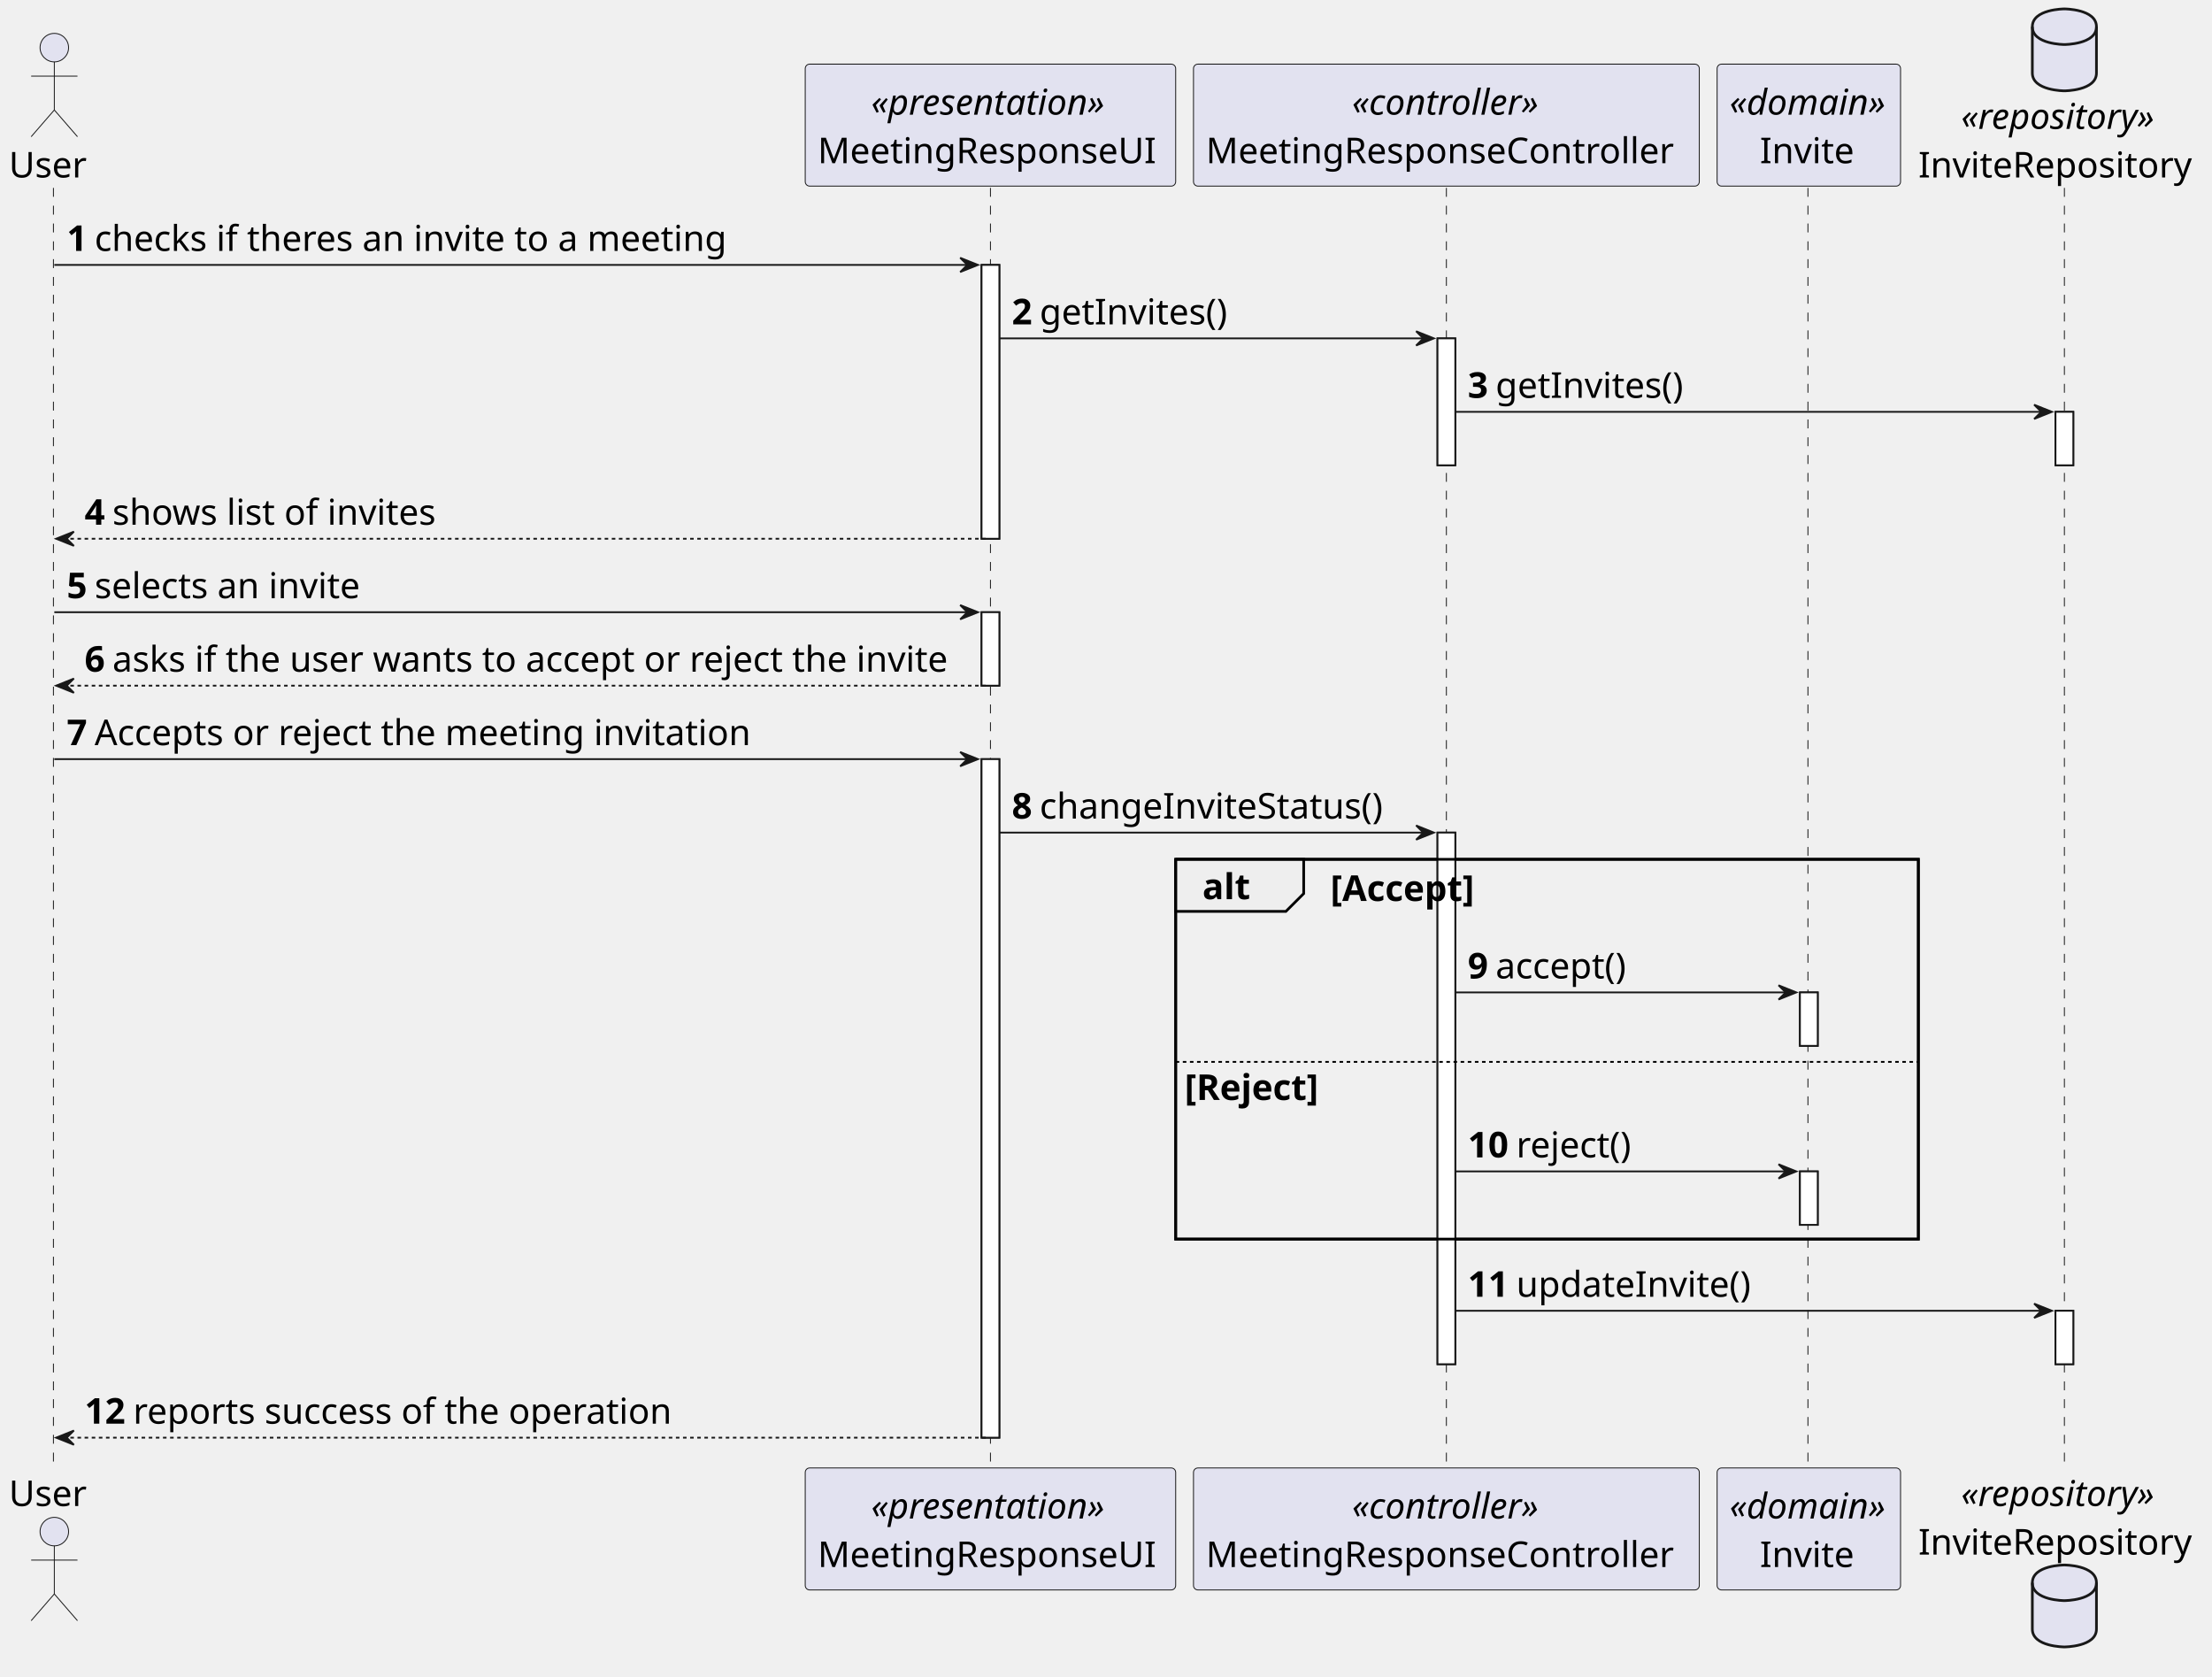
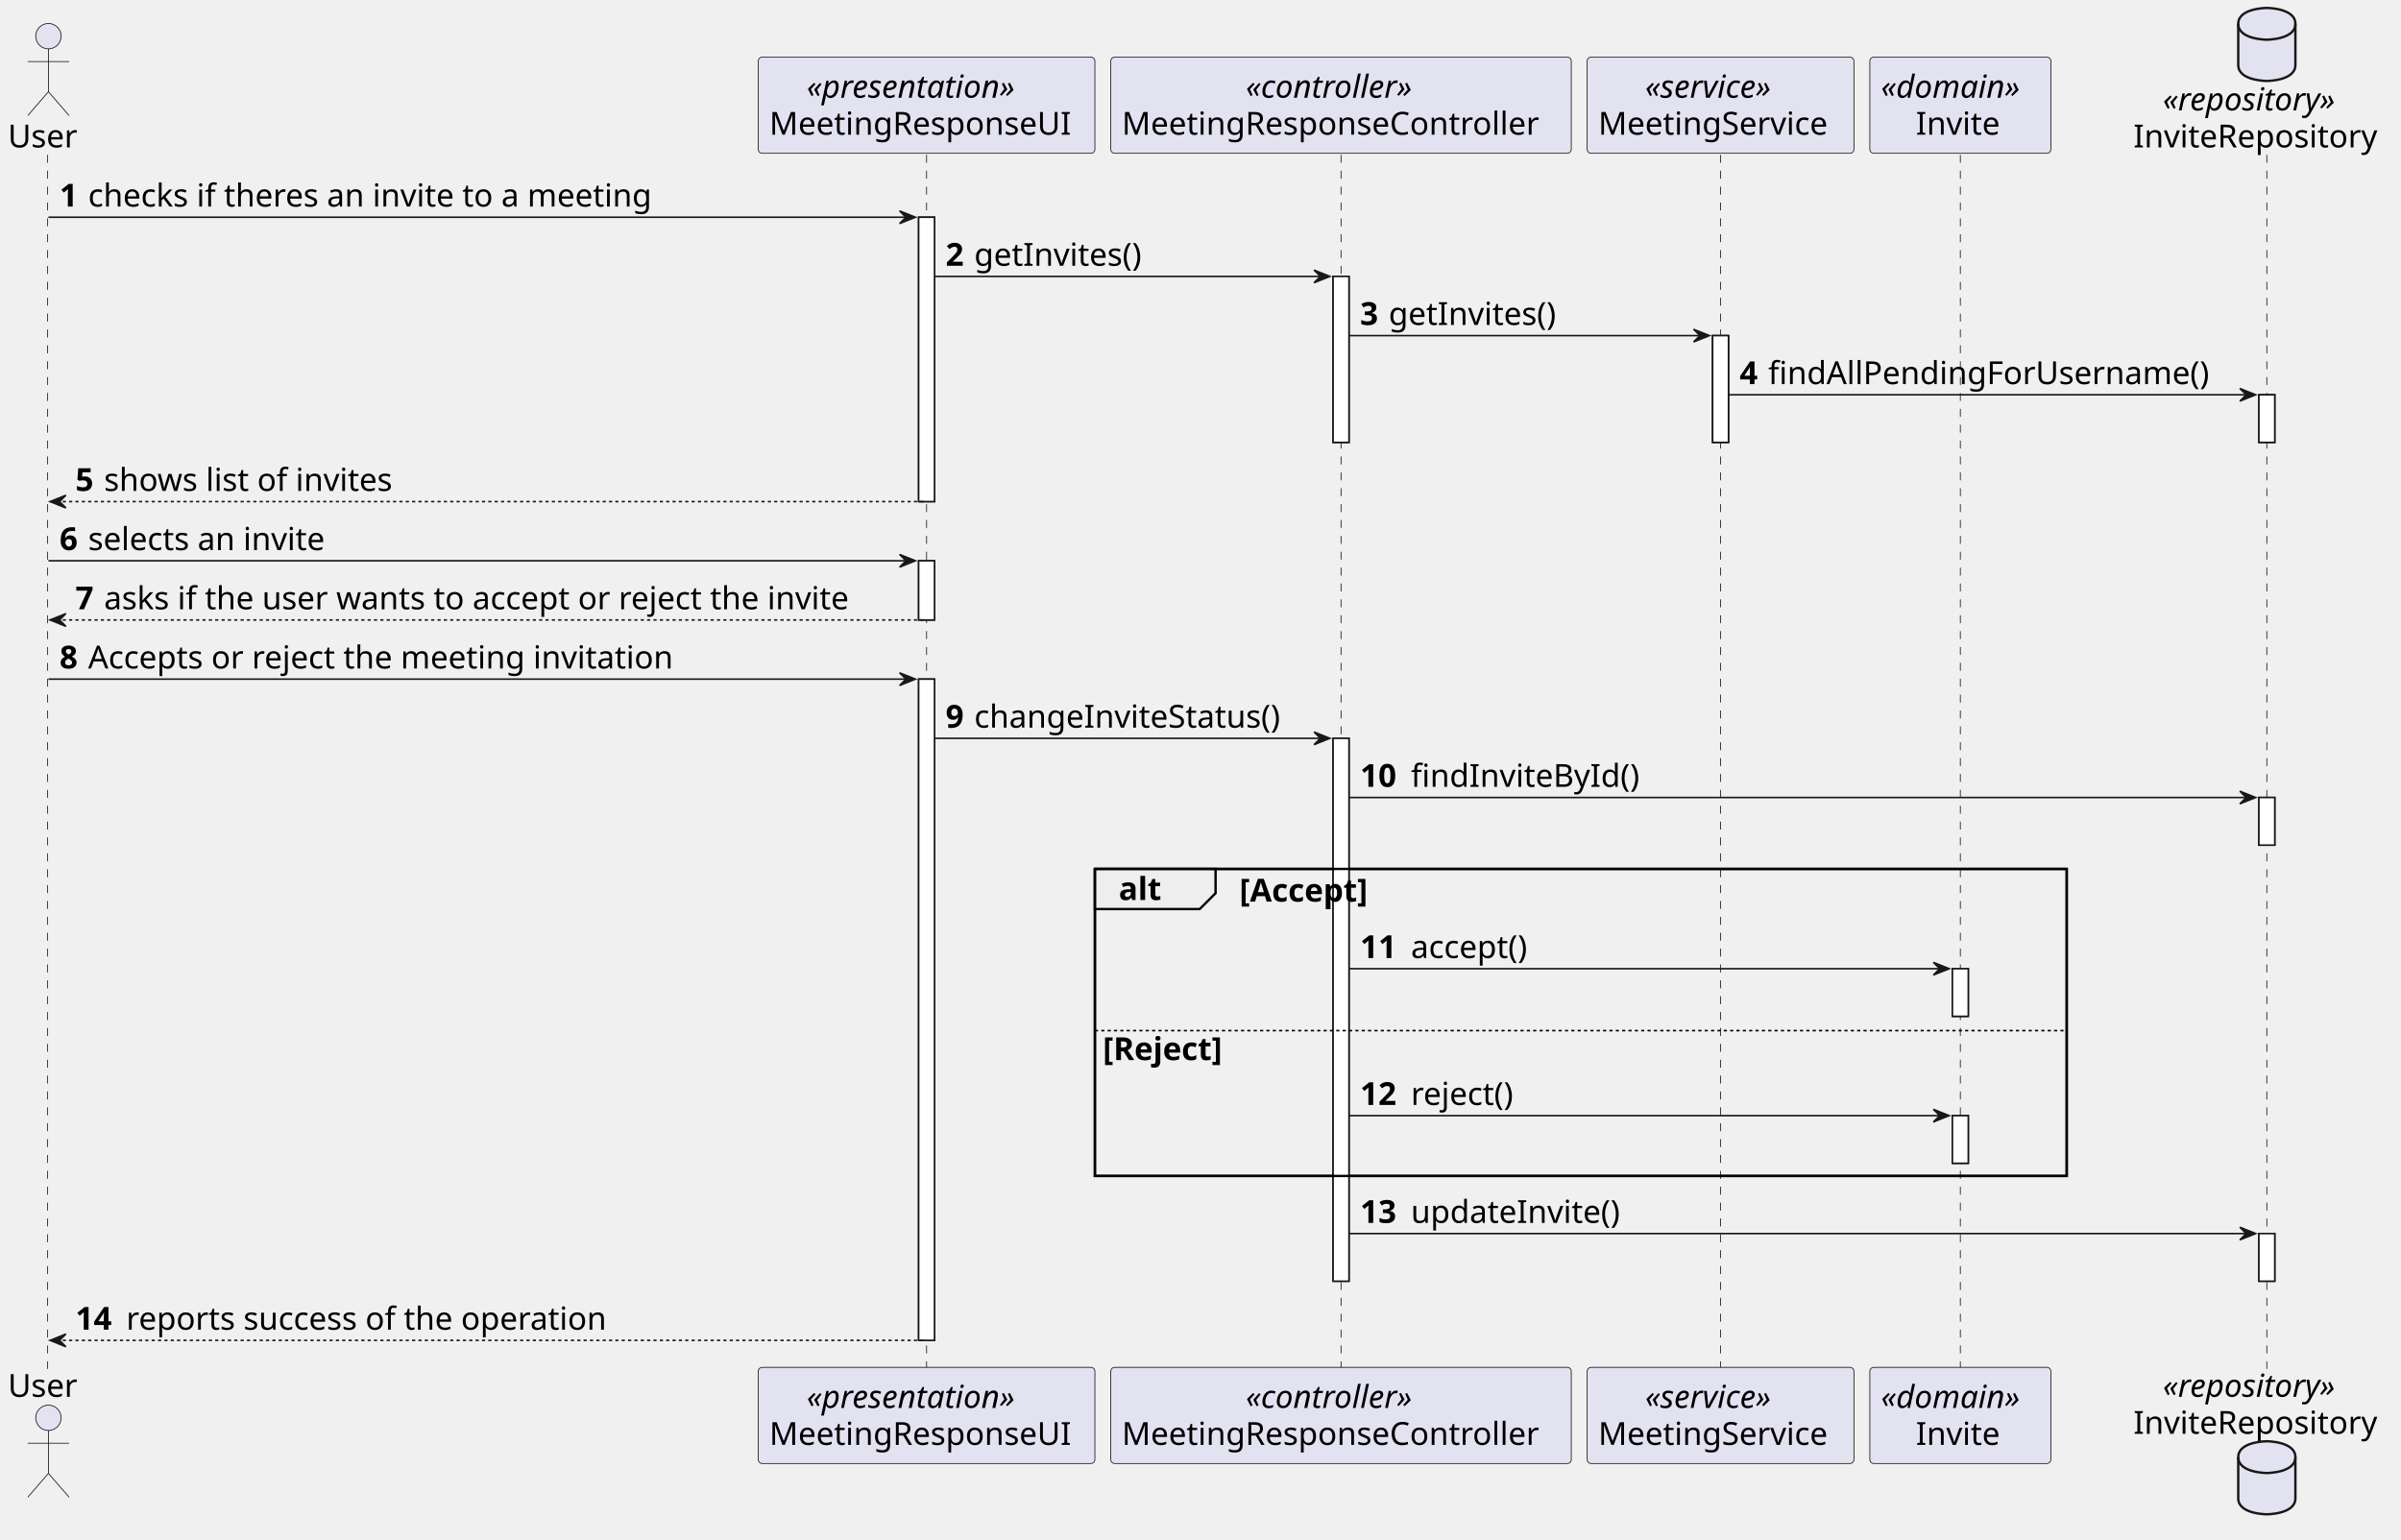
- <svg xmlns="http://www.w3.org/2000/svg" contentStyleType="text/css" height="941px" preserveAspectRatio="none" style="width:1242px;height:941px;background:#FFFFFF;" version="1.1" viewBox="0 0 1242 941" width="1242px" zoomAndPan="magnify">
+ <svg xmlns="http://www.w3.org/2000/svg" contentStyleType="text/css" height="970px" preserveAspectRatio="none" style="width:1512px;height:970px;background:#FFFFFF;" version="1.1" viewBox="0 0 1512 970" width="1512px" zoomAndPan="magnify">
  <defs />
  <g>
-     <rect fill="#FFFFFF" height="153.72" style="stroke:#181818;stroke-width:1.0;" width="10" x="551.125" y="148.72" />
-     <rect fill="#FFFFFF" height="41.24" style="stroke:#181818;stroke-width:1.0;" width="10" x="551.125" y="343.68" />
-     <rect fill="#FFFFFF" height="380.92" style="stroke:#181818;stroke-width:1.0;" width="10" x="551.125" y="426.16" />
-     <rect fill="#FFFFFF" height="71.24" style="stroke:#181818;stroke-width:1.0;" width="10" x="807.125" y="189.96" />
-     <rect fill="#FFFFFF" height="298.44" style="stroke:#181818;stroke-width:1.0;" width="10" x="807.125" y="467.4" />
-     <rect fill="#FFFFFF" height="30" style="stroke:#181818;stroke-width:1.0;" width="10" x="1010.625" y="557.12" />
-     <rect fill="#FFFFFF" height="30" style="stroke:#181818;stroke-width:1.0;" width="10" x="1010.625" y="657.6" />
-     <rect fill="#FFFFFF" height="30" style="stroke:#181818;stroke-width:1.0;" width="10" x="1154.125" y="231.2" />
-     <rect fill="#FFFFFF" height="30" style="stroke:#181818;stroke-width:1.0;" width="10" x="1154.125" y="735.84" />
-     <rect fill="none" height="213.2" style="stroke:#000000;stroke-width:1.5;" width="417" x="660.125" y="482.4" />
-     <line style="stroke:#181818;stroke-width:0.5;stroke-dasharray:5.0,5.0;" x1="30" x2="30" y1="105.48" y2="825.08" />
-     <line style="stroke:#181818;stroke-width:0.5;stroke-dasharray:5.0,5.0;" x1="556.125" x2="556.125" y1="105.48" y2="825.08" />
-     <line style="stroke:#181818;stroke-width:0.5;stroke-dasharray:5.0,5.0;" x1="812.125" x2="812.125" y1="105.48" y2="825.08" />
-     <line style="stroke:#181818;stroke-width:0.5;stroke-dasharray:5.0,5.0;" x1="1015.125" x2="1015.125" y1="105.48" y2="825.08" />
-     <line style="stroke:#181818;stroke-width:0.5;stroke-dasharray:5.0,5.0;" x1="1159.125" x2="1159.125" y1="105.48" y2="825.08" />
-     <text fill="#000000" font-family="sans-serif" font-size="20" lengthAdjust="spacing" textLength="45" x="5" y="99.62">User</text>
-     <ellipse cx="30.5" cy="26.74" fill="#E2E2F0" rx="8" ry="8" style="stroke:#181818;stroke-width:0.5;" />
-     <path d="M30.5,34.74 L30.5,61.74 M17.5,42.74 L43.5,42.74 M30.5,61.74 L17.5,76.74 M30.5,61.74 L43.5,76.74 " fill="none" style="stroke:#181818;stroke-width:0.5;" />
-     <text fill="#000000" font-family="sans-serif" font-size="20" lengthAdjust="spacing" textLength="45" x="5" y="845.46">User</text>
-     <ellipse cx="30.5" cy="859.819" fill="#E2E2F0" rx="8" ry="8" style="stroke:#181818;stroke-width:0.5;" />
-     <path d="M30.5,867.819 L30.5,894.819 M17.5,875.819 L43.5,875.819 M30.5,894.819 L17.5,909.819 M30.5,894.819 L43.5,909.819 " fill="none" style="stroke:#181818;stroke-width:0.5;" />
-     <rect fill="#E2E2F0" height="68.48" rx="2.5" ry="2.5" style="stroke:#181818;stroke-width:0.5;" width="208" x="452.125" y="36" />
-     <text fill="#000000" font-family="sans-serif" font-size="20" font-style="italic" lengthAdjust="spacing" textLength="134" x="489.125" y="64.38">«presentation»</text>
-     <text fill="#000000" font-family="sans-serif" font-size="20" lengthAdjust="spacing" textLength="194" x="459.125" y="91.62">MeetingResponseUI</text>
-     <rect fill="#E2E2F0" height="68.48" rx="2.5" ry="2.5" style="stroke:#181818;stroke-width:0.5;" width="208" x="452.125" y="824.08" />
-     <text fill="#000000" font-family="sans-serif" font-size="20" font-style="italic" lengthAdjust="spacing" textLength="134" x="489.125" y="852.46">«presentation»</text>
-     <text fill="#000000" font-family="sans-serif" font-size="20" lengthAdjust="spacing" textLength="194" x="459.125" y="879.699">MeetingResponseUI</text>
-     <rect fill="#E2E2F0" height="68.48" rx="2.5" ry="2.5" style="stroke:#181818;stroke-width:0.5;" width="284" x="670.125" y="36" />
-     <text fill="#000000" font-family="sans-serif" font-size="20" font-style="italic" lengthAdjust="spacing" textLength="106" x="759.125" y="64.38">«controller»</text>
-     <text fill="#000000" font-family="sans-serif" font-size="20" lengthAdjust="spacing" textLength="270" x="677.125" y="91.62">MeetingResponseController</text>
-     <rect fill="#E2E2F0" height="68.48" rx="2.5" ry="2.5" style="stroke:#181818;stroke-width:0.5;" width="284" x="670.125" y="824.08" />
-     <text fill="#000000" font-family="sans-serif" font-size="20" font-style="italic" lengthAdjust="spacing" textLength="106" x="759.125" y="852.46">«controller»</text>
-     <text fill="#000000" font-family="sans-serif" font-size="20" lengthAdjust="spacing" textLength="270" x="677.125" y="879.699">MeetingResponseController</text>
-     <rect fill="#E2E2F0" height="68.48" rx="2.5" ry="2.5" style="stroke:#181818;stroke-width:0.5;" width="103" x="964.125" y="36" />
-     <text fill="#000000" font-family="sans-serif" font-size="20" font-style="italic" lengthAdjust="spacing" textLength="89" x="971.125" y="64.38">«domain»</text>
-     <text fill="#000000" font-family="sans-serif" font-size="20" lengthAdjust="spacing" textLength="55" x="988.125" y="91.62">Invite</text>
-     <rect fill="#E2E2F0" height="68.48" rx="2.5" ry="2.5" style="stroke:#181818;stroke-width:0.5;" width="103" x="964.125" y="824.08" />
-     <text fill="#000000" font-family="sans-serif" font-size="20" font-style="italic" lengthAdjust="spacing" textLength="89" x="971.125" y="852.46">«domain»</text>
-     <text fill="#000000" font-family="sans-serif" font-size="20" lengthAdjust="spacing" textLength="55" x="988.125" y="879.699">Invite</text>
-     <text fill="#000000" font-family="sans-serif" font-size="20" font-style="italic" lengthAdjust="spacing" textLength="110" x="1101.125" y="72.38">«repository»</text>
-     <text fill="#000000" font-family="sans-serif" font-size="20" lengthAdjust="spacing" textLength="158" x="1077.125" y="99.62">InviteRepository</text>
-     <path d="M1141.125,15 C1141.125,5 1159.125,5 1159.125,5 C1159.125,5 1177.125,5 1177.125,15 L1177.125,41 C1177.125,51 1159.125,51 1159.125,51 C1159.125,51 1141.125,51 1141.125,41 L1141.125,15 " fill="#E2E2F0" style="stroke:#181818;stroke-width:1.5;" />
-     <path d="M1141.125,15 C1141.125,25 1159.125,25 1159.125,25 C1159.125,25 1177.125,25 1177.125,15 " fill="none" style="stroke:#181818;stroke-width:1.5;" />
-     <text fill="#000000" font-family="sans-serif" font-size="20" font-style="italic" lengthAdjust="spacing" textLength="110" x="1101.125" y="845.46">«repository»</text>
-     <text fill="#000000" font-family="sans-serif" font-size="20" lengthAdjust="spacing" textLength="158" x="1077.125" y="872.699">InviteRepository</text>
-     <path d="M1141.125,888.559 C1141.125,878.559 1159.125,878.559 1159.125,878.559 C1159.125,878.559 1177.125,878.559 1177.125,888.559 L1177.125,914.559 C1177.125,924.559 1159.125,924.559 1159.125,924.559 C1159.125,924.559 1141.125,924.559 1141.125,914.559 L1141.125,888.559 " fill="#E2E2F0" style="stroke:#181818;stroke-width:1.5;" />
-     <path d="M1141.125,888.559 C1141.125,898.559 1159.125,898.559 1159.125,898.559 C1159.125,898.559 1177.125,898.559 1177.125,888.559 " fill="none" style="stroke:#181818;stroke-width:1.5;" />
-     <rect fill="#FFFFFF" height="153.72" style="stroke:#181818;stroke-width:1.0;" width="10" x="551.125" y="148.72" />
-     <rect fill="#FFFFFF" height="41.24" style="stroke:#181818;stroke-width:1.0;" width="10" x="551.125" y="343.68" />
-     <rect fill="#FFFFFF" height="380.92" style="stroke:#181818;stroke-width:1.0;" width="10" x="551.125" y="426.16" />
-     <rect fill="#FFFFFF" height="71.24" style="stroke:#181818;stroke-width:1.0;" width="10" x="807.125" y="189.96" />
-     <rect fill="#FFFFFF" height="298.44" style="stroke:#181818;stroke-width:1.0;" width="10" x="807.125" y="467.4" />
-     <rect fill="#FFFFFF" height="30" style="stroke:#181818;stroke-width:1.0;" width="10" x="1010.625" y="557.12" />
-     <rect fill="#FFFFFF" height="30" style="stroke:#181818;stroke-width:1.0;" width="10" x="1010.625" y="657.6" />
-     <rect fill="#FFFFFF" height="30" style="stroke:#181818;stroke-width:1.0;" width="10" x="1154.125" y="231.2" />
-     <rect fill="#FFFFFF" height="30" style="stroke:#181818;stroke-width:1.0;" width="10" x="1154.125" y="735.84" />
-     <polygon fill="#181818" points="539.125,144.72,549.125,148.72,539.125,152.72,543.125,148.72" style="stroke:#181818;stroke-width:1.0;" />
-     <line style="stroke:#181818;stroke-width:1.0;" x1="30.5" x2="545.125" y1="148.72" y2="148.72" />
-     <text fill="#000000" font-family="sans-serif" font-size="20" font-weight="bold" lengthAdjust="spacing" textLength="11.625" x="37.5" y="140.86">1</text>
-     <text fill="#000000" font-family="sans-serif" font-size="20" lengthAdjust="spacing" textLength="364" x="53.125" y="140.86">checks if theres an invite to a meeting</text>
-     <polygon fill="#181818" points="795.125,185.96,805.125,189.96,795.125,193.96,799.125,189.96" style="stroke:#181818;stroke-width:1.0;" />
-     <line style="stroke:#181818;stroke-width:1.0;" x1="561.125" x2="801.125" y1="189.96" y2="189.96" />
-     <text fill="#000000" font-family="sans-serif" font-size="20" font-weight="bold" lengthAdjust="spacing" textLength="11.625" x="568.125" y="182.1">2</text>
-     <text fill="#000000" font-family="sans-serif" font-size="20" lengthAdjust="spacing" textLength="109" x="583.75" y="182.1">getInvites()</text>
-     <polygon fill="#181818" points="1142.125,227.2,1152.125,231.2,1142.125,235.2,1146.125,231.2" style="stroke:#181818;stroke-width:1.0;" />
-     <line style="stroke:#181818;stroke-width:1.0;" x1="817.125" x2="1148.125" y1="231.2" y2="231.2" />
-     <text fill="#000000" font-family="sans-serif" font-size="20" font-weight="bold" lengthAdjust="spacing" textLength="11.625" x="824.125" y="223.34">3</text>
-     <text fill="#000000" font-family="sans-serif" font-size="20" lengthAdjust="spacing" textLength="109" x="839.75" y="223.34">getInvites()</text>
-     <polygon fill="#181818" points="41.5,298.44,31.5,302.44,41.5,306.44,37.5,302.44" style="stroke:#181818;stroke-width:1.0;" />
-     <line style="stroke:#181818;stroke-width:1.0;stroke-dasharray:2.0,2.0;" x1="35.5" x2="555.125" y1="302.44" y2="302.44" />
-     <text fill="#000000" font-family="sans-serif" font-size="20" font-weight="bold" lengthAdjust="spacing" textLength="11.625" x="47.5" y="294.58">4</text>
-     <text fill="#000000" font-family="sans-serif" font-size="20" lengthAdjust="spacing" textLength="190" x="63.125" y="294.58">shows list of invites</text>
-     <polygon fill="#181818" points="539.125,339.68,549.125,343.68,539.125,347.68,543.125,343.68" style="stroke:#181818;stroke-width:1.0;" />
-     <line style="stroke:#181818;stroke-width:1.0;" x1="30.5" x2="545.125" y1="343.68" y2="343.68" />
-     <text fill="#000000" font-family="sans-serif" font-size="20" font-weight="bold" lengthAdjust="spacing" textLength="11.625" x="37.5" y="335.82">5</text>
-     <text fill="#000000" font-family="sans-serif" font-size="20" lengthAdjust="spacing" textLength="153" x="53.125" y="335.82">selects an invite</text>
-     <polygon fill="#181818" points="41.5,380.92,31.5,384.92,41.5,388.92,37.5,384.92" style="stroke:#181818;stroke-width:1.0;" />
-     <line style="stroke:#181818;stroke-width:1.0;stroke-dasharray:2.0,2.0;" x1="35.5" x2="555.125" y1="384.92" y2="384.92" />
-     <text fill="#000000" font-family="sans-serif" font-size="20" font-weight="bold" lengthAdjust="spacing" textLength="11.625" x="47.5" y="377.06">6</text>
-     <text fill="#000000" font-family="sans-serif" font-size="20" lengthAdjust="spacing" textLength="481" x="63.125" y="377.06">asks if the user wants to accept or reject the invite</text>
-     <polygon fill="#181818" points="539.125,422.16,549.125,426.16,539.125,430.16,543.125,426.16" style="stroke:#181818;stroke-width:1.0;" />
-     <line style="stroke:#181818;stroke-width:1.0;" x1="30.5" x2="545.125" y1="426.16" y2="426.16" />
-     <text fill="#000000" font-family="sans-serif" font-size="20" font-weight="bold" lengthAdjust="spacing" textLength="11.625" x="37.5" y="418.3">7</text>
-     <text fill="#000000" font-family="sans-serif" font-size="20" lengthAdjust="spacing" textLength="379" x="53.125" y="418.3">Accepts or reject the meeting invitation</text>
-     <polygon fill="#181818" points="795.125,463.4,805.125,467.4,795.125,471.4,799.125,467.4" style="stroke:#181818;stroke-width:1.0;" />
-     <line style="stroke:#181818;stroke-width:1.0;" x1="561.125" x2="801.125" y1="467.4" y2="467.4" />
-     <text fill="#000000" font-family="sans-serif" font-size="20" font-weight="bold" lengthAdjust="spacing" textLength="11.625" x="568.125" y="459.54">8</text>
-     <text fill="#000000" font-family="sans-serif" font-size="20" lengthAdjust="spacing" textLength="198" x="583.75" y="459.54">changeInviteStatus()</text>
-     <path d="M660.125,482.4 L732,482.4 L732,501.64 L722,511.64 L660.125,511.64 L660.125,482.4 " fill="#EEEEEE" style="stroke:#000000;stroke-width:1.5;" />
-     <rect fill="none" height="213.2" style="stroke:#000000;stroke-width:1.5;" width="417" x="660.125" y="482.4" />
-     <text fill="#000000" font-family="sans-serif" font-size="20" font-weight="bold" lengthAdjust="spacing" textLength="26.875" x="675.125" y="504.78">alt</text>
-     <text fill="#000000" font-family="sans-serif" font-size="20" font-weight="bold" lengthAdjust="spacing" textLength="81" x="747" y="505.78">[Accept]</text>
-     <polygon fill="#181818" points="998.625,553.12,1008.625,557.12,998.625,561.12,1002.625,557.12" style="stroke:#181818;stroke-width:1.0;" />
-     <line style="stroke:#181818;stroke-width:1.0;" x1="817.125" x2="1004.625" y1="557.12" y2="557.12" />
-     <text fill="#000000" font-family="sans-serif" font-size="20" font-weight="bold" lengthAdjust="spacing" textLength="11.625" x="824.125" y="549.26">9</text>
-     <text fill="#000000" font-family="sans-serif" font-size="20" lengthAdjust="spacing" textLength="73" x="839.75" y="549.26">accept()</text>
-     <line style="stroke:#000000;stroke-width:1.0;stroke-dasharray:2.0,2.0;" x1="660.125" x2="1077.125" y1="596.12" y2="596.12" />
-     <text fill="#000000" font-family="sans-serif" font-size="20" font-weight="bold" lengthAdjust="spacing" textLength="75" x="665.125" y="617.5">[Reject]</text>
-     <polygon fill="#181818" points="998.625,653.6,1008.625,657.6,998.625,661.6,1002.625,657.6" style="stroke:#181818;stroke-width:1.0;" />
-     <line style="stroke:#181818;stroke-width:1.0;" x1="817.125" x2="1004.625" y1="657.6" y2="657.6" />
-     <text fill="#000000" font-family="sans-serif" font-size="20" font-weight="bold" lengthAdjust="spacing" textLength="23.25" x="824.125" y="649.74">10</text>
-     <text fill="#000000" font-family="sans-serif" font-size="20" lengthAdjust="spacing" textLength="66" x="851.375" y="649.74">reject()</text>
-     <polygon fill="#181818" points="1142.125,731.84,1152.125,735.84,1142.125,739.84,1146.125,735.84" style="stroke:#181818;stroke-width:1.0;" />
-     <line style="stroke:#181818;stroke-width:1.0;" x1="817.125" x2="1148.125" y1="735.84" y2="735.84" />
-     <text fill="#000000" font-family="sans-serif" font-size="20" font-weight="bold" lengthAdjust="spacing" textLength="23.25" x="824.125" y="727.98">11</text>
-     <text fill="#000000" font-family="sans-serif" font-size="20" lengthAdjust="spacing" textLength="136" x="851.375" y="727.98">updateInvite()</text>
-     <polygon fill="#181818" points="41.5,803.08,31.5,807.08,41.5,811.08,37.5,807.08" style="stroke:#181818;stroke-width:1.0;" />
-     <line style="stroke:#181818;stroke-width:1.0;stroke-dasharray:2.0,2.0;" x1="35.5" x2="555.125" y1="807.08" y2="807.08" />
-     <text fill="#000000" font-family="sans-serif" font-size="20" font-weight="bold" lengthAdjust="spacing" textLength="23.25" x="47.5" y="799.22">12</text>
-     <text fill="#000000" font-family="sans-serif" font-size="20" lengthAdjust="spacing" textLength="311" x="74.75" y="799.22">reports success of the operation</text>
+     <rect fill="#FFFFFF" height="179.125" style="stroke:#181818;stroke-width:1.0;" width="10" x="578.5" y="136.844" />
+     <rect fill="#FFFFFF" height="37.281" style="stroke:#181818;stroke-width:1.0;" width="10" x="578.5" y="353.25" />
+     <rect fill="#FFFFFF" height="416.531" style="stroke:#181818;stroke-width:1.0;" width="10" x="578.5" y="427.812" />
+     <rect fill="#FFFFFF" height="104.562" style="stroke:#181818;stroke-width:1.0;" width="10" x="839.5" y="174.125" />
+     <rect fill="#FFFFFF" height="341.969" style="stroke:#181818;stroke-width:1.0;" width="10" x="839.5" y="465.094" />
+     <rect fill="#FFFFFF" height="67.281" style="stroke:#181818;stroke-width:1.0;" width="10" x="1078.5" y="211.406" />
+     <rect fill="#FFFFFF" height="30" style="stroke:#181818;stroke-width:1.0;" width="10" x="1229.5" y="610.219" />
+     <rect fill="#FFFFFF" height="30" style="stroke:#181818;stroke-width:1.0;" width="10" x="1229.5" y="702.781" />
+     <rect fill="#FFFFFF" height="30" style="stroke:#181818;stroke-width:1.0;" width="10" x="1422.5" y="248.688" />
+     <rect fill="#FFFFFF" height="30" style="stroke:#181818;stroke-width:1.0;" width="10" x="1422.5" y="502.375" />
+     <rect fill="#FFFFFF" height="30" style="stroke:#181818;stroke-width:1.0;" width="10" x="1422.5" y="777.062" />
+     <rect fill="none" height="193.406" style="stroke:#000000;stroke-width:1.5;" width="612" x="689.5" y="547.375" />
+     <line style="stroke:#181818;stroke-width:0.5;stroke-dasharray:5.0,5.0;" x1="30" x2="30" y1="97.562" y2="862.344" />
+     <line style="stroke:#181818;stroke-width:0.5;stroke-dasharray:5.0,5.0;" x1="583.5" x2="583.5" y1="97.562" y2="862.344" />
+     <line style="stroke:#181818;stroke-width:0.5;stroke-dasharray:5.0,5.0;" x1="844.5" x2="844.5" y1="97.562" y2="862.344" />
+     <line style="stroke:#181818;stroke-width:0.5;stroke-dasharray:5.0,5.0;" x1="1083.5" x2="1083.5" y1="97.562" y2="862.344" />
+     <line style="stroke:#181818;stroke-width:0.5;stroke-dasharray:5.0,5.0;" x1="1234.5" x2="1234.5" y1="97.562" y2="862.344" />
+     <line style="stroke:#181818;stroke-width:0.5;stroke-dasharray:5.0,5.0;" x1="1427.5" x2="1427.5" y1="97.562" y2="862.344" />
+     <text fill="#000000" font-family="sans-serif" font-size="20" lengthAdjust="spacing" textLength="45" x="5" y="92.846">User</text>
+     <ellipse cx="30.5" cy="22.781" fill="#E2E2F0" rx="8" ry="8" style="stroke:#181818;stroke-width:0.5;" />
+     <path d="M30.5,30.781 L30.5,57.781 M17.5,38.781 L43.5,38.781 M30.5,57.781 L17.5,72.781 M30.5,57.781 L43.5,72.781 " fill="none" style="stroke:#181818;stroke-width:0.5;" />
+     <text fill="#000000" font-family="sans-serif" font-size="20" lengthAdjust="spacing" textLength="45" x="5" y="879.908">User</text>
+     <ellipse cx="30.5" cy="893.125" fill="#E2E2F0" rx="8" ry="8" style="stroke:#181818;stroke-width:0.5;" />
+     <path d="M30.5,901.125 L30.5,928.125 M17.5,909.125 L43.5,909.125 M30.5,928.125 L17.5,943.125 M30.5,928.125 L43.5,943.125 " fill="none" style="stroke:#181818;stroke-width:0.5;" />
+     <rect fill="#E2E2F0" height="60.562" rx="2.5" ry="2.5" style="stroke:#181818;stroke-width:0.5;" width="212" x="477.5" y="36" />
+     <text fill="#000000" font-family="sans-serif" font-size="20" font-style="italic" lengthAdjust="spacing" textLength="151" x="508" y="61.565">«presentation»</text>
+     <text fill="#000000" font-family="sans-serif" font-size="20" lengthAdjust="spacing" textLength="198" x="484.5" y="84.846">MeetingResponseUI</text>
+     <rect fill="#E2E2F0" height="60.562" rx="2.5" ry="2.5" style="stroke:#181818;stroke-width:0.5;" width="212" x="477.5" y="861.344" />
+     <text fill="#000000" font-family="sans-serif" font-size="20" font-style="italic" lengthAdjust="spacing" textLength="151" x="508" y="886.908">«presentation»</text>
+     <text fill="#000000" font-family="sans-serif" font-size="20" lengthAdjust="spacing" textLength="198" x="484.5" y="910.189">MeetingResponseUI</text>
+     <rect fill="#E2E2F0" height="60.562" rx="2.5" ry="2.5" style="stroke:#181818;stroke-width:0.5;" width="290" x="699.5" y="36" />
+     <text fill="#000000" font-family="sans-serif" font-size="20" font-style="italic" lengthAdjust="spacing" textLength="120" x="784.5" y="61.565">«controller»</text>
+     <text fill="#000000" font-family="sans-serif" font-size="20" lengthAdjust="spacing" textLength="276" x="706.5" y="84.846">MeetingResponseController</text>
+     <rect fill="#E2E2F0" height="60.562" rx="2.5" ry="2.5" style="stroke:#181818;stroke-width:0.5;" width="290" x="699.5" y="861.344" />
+     <text fill="#000000" font-family="sans-serif" font-size="20" font-style="italic" lengthAdjust="spacing" textLength="120" x="784.5" y="886.908">«controller»</text>
+     <text fill="#000000" font-family="sans-serif" font-size="20" lengthAdjust="spacing" textLength="276" x="706.5" y="910.189">MeetingResponseController</text>
+     <rect fill="#E2E2F0" height="60.562" rx="2.5" ry="2.5" style="stroke:#181818;stroke-width:0.5;" width="168" x="999.5" y="36" />
+     <text fill="#000000" font-family="sans-serif" font-size="20" font-style="italic" lengthAdjust="spacing" textLength="95" x="1036" y="61.565">«service»</text>
+     <text fill="#000000" font-family="sans-serif" font-size="20" lengthAdjust="spacing" textLength="154" x="1006.5" y="84.846">MeetingService</text>
+     <rect fill="#E2E2F0" height="60.562" rx="2.5" ry="2.5" style="stroke:#181818;stroke-width:0.5;" width="168" x="999.5" y="861.344" />
+     <text fill="#000000" font-family="sans-serif" font-size="20" font-style="italic" lengthAdjust="spacing" textLength="95" x="1036" y="886.908">«service»</text>
+     <text fill="#000000" font-family="sans-serif" font-size="20" lengthAdjust="spacing" textLength="154" x="1006.5" y="910.189">MeetingService</text>
+     <rect fill="#E2E2F0" height="60.562" rx="2.5" ry="2.5" style="stroke:#181818;stroke-width:0.5;" width="114" x="1177.5" y="36" />
+     <text fill="#000000" font-family="sans-serif" font-size="20" font-style="italic" lengthAdjust="spacing" textLength="100" x="1184.5" y="61.565">«domain»</text>
+     <text fill="#000000" font-family="sans-serif" font-size="20" lengthAdjust="spacing" textLength="56" x="1206.5" y="84.846">Invite</text>
+     <rect fill="#E2E2F0" height="60.562" rx="2.5" ry="2.5" style="stroke:#181818;stroke-width:0.5;" width="114" x="1177.5" y="861.344" />
+     <text fill="#000000" font-family="sans-serif" font-size="20" font-style="italic" lengthAdjust="spacing" textLength="100" x="1184.5" y="886.908">«domain»</text>
+     <text fill="#000000" font-family="sans-serif" font-size="20" lengthAdjust="spacing" textLength="56" x="1206.5" y="910.189">Invite</text>
+     <text fill="#000000" font-family="sans-serif" font-size="20" font-style="italic" lengthAdjust="spacing" textLength="125" x="1362" y="69.564">«repository»</text>
+     <text fill="#000000" font-family="sans-serif" font-size="20" lengthAdjust="spacing" textLength="162" x="1343.5" y="92.846">InviteRepository</text>
+     <path d="M1409.5,15 C1409.5,5 1427.5,5 1427.5,5 C1427.5,5 1445.5,5 1445.5,15 L1445.5,41 C1445.5,51 1427.5,51 1427.5,51 C1427.5,51 1409.5,51 1409.5,41 L1409.5,15 " fill="#E2E2F0" style="stroke:#181818;stroke-width:1.5;" />
+     <path d="M1409.5,15 C1409.5,25 1427.5,25 1427.5,25 C1427.5,25 1445.5,25 1445.5,15 " fill="none" style="stroke:#181818;stroke-width:1.5;" />
+     <text fill="#000000" font-family="sans-serif" font-size="20" font-style="italic" lengthAdjust="spacing" textLength="125" x="1362" y="879.908">«repository»</text>
+     <text fill="#000000" font-family="sans-serif" font-size="20" lengthAdjust="spacing" textLength="162" x="1343.5" y="903.189">InviteRepository</text>
+     <path d="M1409.5,917.906 C1409.5,907.906 1427.5,907.906 1427.5,907.906 C1427.5,907.906 1445.5,907.906 1445.5,917.906 L1445.5,943.906 C1445.5,953.906 1427.5,953.906 1427.5,953.906 C1427.5,953.906 1409.5,953.906 1409.5,943.906 L1409.5,917.906 " fill="#E2E2F0" style="stroke:#181818;stroke-width:1.5;" />
+     <path d="M1409.5,917.906 C1409.5,927.906 1427.5,927.906 1427.5,927.906 C1427.5,927.906 1445.5,927.906 1445.5,917.906 " fill="none" style="stroke:#181818;stroke-width:1.5;" />
+     <rect fill="#FFFFFF" height="179.125" style="stroke:#181818;stroke-width:1.0;" width="10" x="578.5" y="136.844" />
+     <rect fill="#FFFFFF" height="37.281" style="stroke:#181818;stroke-width:1.0;" width="10" x="578.5" y="353.25" />
+     <rect fill="#FFFFFF" height="416.531" style="stroke:#181818;stroke-width:1.0;" width="10" x="578.5" y="427.812" />
+     <rect fill="#FFFFFF" height="104.562" style="stroke:#181818;stroke-width:1.0;" width="10" x="839.5" y="174.125" />
+     <rect fill="#FFFFFF" height="341.969" style="stroke:#181818;stroke-width:1.0;" width="10" x="839.5" y="465.094" />
+     <rect fill="#FFFFFF" height="67.281" style="stroke:#181818;stroke-width:1.0;" width="10" x="1078.5" y="211.406" />
+     <rect fill="#FFFFFF" height="30" style="stroke:#181818;stroke-width:1.0;" width="10" x="1229.5" y="610.219" />
+     <rect fill="#FFFFFF" height="30" style="stroke:#181818;stroke-width:1.0;" width="10" x="1229.5" y="702.781" />
+     <rect fill="#FFFFFF" height="30" style="stroke:#181818;stroke-width:1.0;" width="10" x="1422.5" y="248.688" />
+     <rect fill="#FFFFFF" height="30" style="stroke:#181818;stroke-width:1.0;" width="10" x="1422.5" y="502.375" />
+     <rect fill="#FFFFFF" height="30" style="stroke:#181818;stroke-width:1.0;" width="10" x="1422.5" y="777.062" />
+     <polygon fill="#181818" points="566.5,132.844,576.5,136.844,566.5,140.844,570.5,136.844" style="stroke:#181818;stroke-width:1.0;" />
+     <line style="stroke:#181818;stroke-width:1.0;" x1="30.5" x2="572.5" y1="136.844" y2="136.844" />
+     <text fill="#000000" font-family="sans-serif" font-size="20" font-weight="bold" lengthAdjust="spacing" textLength="14" x="37.5" y="130.127">1</text>
+     <text fill="#000000" font-family="sans-serif" font-size="20" lengthAdjust="spacing" textLength="384" x="55.5" y="130.127">checks if theres an invite to a meeting</text>
+     <polygon fill="#181818" points="827.5,170.125,837.5,174.125,827.5,178.125,831.5,174.125" style="stroke:#181818;stroke-width:1.0;" />
+     <line style="stroke:#181818;stroke-width:1.0;" x1="588.5" x2="833.5" y1="174.125" y2="174.125" />
+     <text fill="#000000" font-family="sans-serif" font-size="20" font-weight="bold" lengthAdjust="spacing" textLength="14" x="595.5" y="167.408">2</text>
+     <text fill="#000000" font-family="sans-serif" font-size="20" lengthAdjust="spacing" textLength="115" x="613.5" y="167.408">getInvites()</text>
+     <polygon fill="#181818" points="1066.5,207.406,1076.5,211.406,1066.5,215.406,1070.5,211.406" style="stroke:#181818;stroke-width:1.0;" />
+     <line style="stroke:#181818;stroke-width:1.0;" x1="849.5" x2="1072.5" y1="211.406" y2="211.406" />
+     <text fill="#000000" font-family="sans-serif" font-size="20" font-weight="bold" lengthAdjust="spacing" textLength="14" x="856.5" y="204.69">3</text>
+     <text fill="#000000" font-family="sans-serif" font-size="20" lengthAdjust="spacing" textLength="115" x="874.5" y="204.69">getInvites()</text>
+     <polygon fill="#181818" points="1410.5,244.688,1420.5,248.688,1410.5,252.688,1414.5,248.688" style="stroke:#181818;stroke-width:1.0;" />
+     <line style="stroke:#181818;stroke-width:1.0;" x1="1088.5" x2="1416.5" y1="248.688" y2="248.688" />
+     <text fill="#000000" font-family="sans-serif" font-size="20" font-weight="bold" lengthAdjust="spacing" textLength="14" x="1095.5" y="241.971">4</text>
+     <text fill="#000000" font-family="sans-serif" font-size="20" lengthAdjust="spacing" textLength="297" x="1113.5" y="241.971">findAllPendingForUsername()</text>
+     <polygon fill="#181818" points="41.5,311.969,31.5,315.969,41.5,319.969,37.5,315.969" style="stroke:#181818;stroke-width:1.0;" />
+     <line style="stroke:#181818;stroke-width:1.0;stroke-dasharray:2.0,2.0;" x1="35.5" x2="582.5" y1="315.969" y2="315.969" />
+     <text fill="#000000" font-family="sans-serif" font-size="20" font-weight="bold" lengthAdjust="spacing" textLength="14" x="47.5" y="309.252">5</text>
+     <text fill="#000000" font-family="sans-serif" font-size="20" lengthAdjust="spacing" textLength="195" x="65.5" y="309.252">shows list of invites</text>
+     <polygon fill="#181818" points="566.5,349.25,576.5,353.25,566.5,357.25,570.5,353.25" style="stroke:#181818;stroke-width:1.0;" />
+     <line style="stroke:#181818;stroke-width:1.0;" x1="30.5" x2="572.5" y1="353.25" y2="353.25" />
+     <text fill="#000000" font-family="sans-serif" font-size="20" font-weight="bold" lengthAdjust="spacing" textLength="14" x="37.5" y="346.533">6</text>
+     <text fill="#000000" font-family="sans-serif" font-size="20" lengthAdjust="spacing" textLength="162" x="55.5" y="346.533">selects an invite</text>
+     <polygon fill="#181818" points="41.5,386.531,31.5,390.531,41.5,394.531,37.5,390.531" style="stroke:#181818;stroke-width:1.0;" />
+     <line style="stroke:#181818;stroke-width:1.0;stroke-dasharray:2.0,2.0;" x1="35.5" x2="582.5" y1="390.531" y2="390.531" />
+     <text fill="#000000" font-family="sans-serif" font-size="20" font-weight="bold" lengthAdjust="spacing" textLength="14" x="47.5" y="383.815">7</text>
+     <text fill="#000000" font-family="sans-serif" font-size="20" lengthAdjust="spacing" textLength="506" x="65.5" y="383.815">asks if the user wants to accept or reject the invite</text>
+     <polygon fill="#181818" points="566.5,423.812,576.5,427.812,566.5,431.812,570.5,427.812" style="stroke:#181818;stroke-width:1.0;" />
+     <line style="stroke:#181818;stroke-width:1.0;" x1="30.5" x2="572.5" y1="427.812" y2="427.812" />
+     <text fill="#000000" font-family="sans-serif" font-size="20" font-weight="bold" lengthAdjust="spacing" textLength="14" x="37.5" y="421.096">8</text>
+     <text fill="#000000" font-family="sans-serif" font-size="20" lengthAdjust="spacing" textLength="398" x="55.5" y="421.096">Accepts or reject the meeting invitation</text>
+     <polygon fill="#181818" points="827.5,461.094,837.5,465.094,827.5,469.094,831.5,465.094" style="stroke:#181818;stroke-width:1.0;" />
+     <line style="stroke:#181818;stroke-width:1.0;" x1="588.5" x2="833.5" y1="465.094" y2="465.094" />
+     <text fill="#000000" font-family="sans-serif" font-size="20" font-weight="bold" lengthAdjust="spacing" textLength="14" x="595.5" y="458.377">9</text>
+     <text fill="#000000" font-family="sans-serif" font-size="20" lengthAdjust="spacing" textLength="210" x="613.5" y="458.377">changeInviteStatus()</text>
+     <polygon fill="#181818" points="1410.5,498.375,1420.5,502.375,1410.5,506.375,1414.5,502.375" style="stroke:#181818;stroke-width:1.0;" />
+     <line style="stroke:#181818;stroke-width:1.0;" x1="849.5" x2="1416.5" y1="502.375" y2="502.375" />
+     <text fill="#000000" font-family="sans-serif" font-size="20" font-weight="bold" lengthAdjust="spacing" textLength="28" x="856.5" y="495.658">10</text>
+     <text fill="#000000" font-family="sans-serif" font-size="20" lengthAdjust="spacing" textLength="155" x="888.5" y="495.658">findInviteById()</text>
+     <path d="M689.5,547.375 L765.5,547.375 L765.5,562.656 L755.5,572.656 L689.5,572.656 L689.5,547.375 " fill="#EEEEEE" style="stroke:#000000;stroke-width:1.5;" />
+     <rect fill="none" height="193.406" style="stroke:#000000;stroke-width:1.5;" width="612" x="689.5" y="547.375" />
+     <text fill="#000000" font-family="sans-serif" font-size="20" font-weight="bold" lengthAdjust="spacing" textLength="31" x="704.5" y="566.939">alt</text>
+     <text fill="#000000" font-family="sans-serif" font-size="20" font-weight="bold" lengthAdjust="spacing" textLength="95" x="780.5" y="567.939">[Accept]</text>
+     <polygon fill="#181818" points="1217.5,606.219,1227.5,610.219,1217.5,614.219,1221.5,610.219" style="stroke:#181818;stroke-width:1.0;" />
+     <line style="stroke:#181818;stroke-width:1.0;" x1="849.5" x2="1223.5" y1="610.219" y2="610.219" />
+     <text fill="#000000" font-family="sans-serif" font-size="20" font-weight="bold" lengthAdjust="spacing" textLength="28" x="856.5" y="603.502">11</text>
+     <text fill="#000000" font-family="sans-serif" font-size="20" lengthAdjust="spacing" textLength="83" x="888.5" y="603.502">accept()</text>
+     <line style="stroke:#000000;stroke-width:1.0;stroke-dasharray:2.0,2.0;" x1="689.5" x2="1301.5" y1="649.219" y2="649.219" />
+     <text fill="#000000" font-family="sans-serif" font-size="20" font-weight="bold" lengthAdjust="spacing" textLength="90" x="694.5" y="667.783">[Reject]</text>
+     <polygon fill="#181818" points="1217.5,698.781,1227.5,702.781,1217.5,706.781,1221.5,702.781" style="stroke:#181818;stroke-width:1.0;" />
+     <line style="stroke:#181818;stroke-width:1.0;" x1="849.5" x2="1223.5" y1="702.781" y2="702.781" />
+     <text fill="#000000" font-family="sans-serif" font-size="20" font-weight="bold" lengthAdjust="spacing" textLength="28" x="856.5" y="696.064">12</text>
+     <text fill="#000000" font-family="sans-serif" font-size="20" lengthAdjust="spacing" textLength="73" x="888.5" y="696.064">reject()</text>
+     <polygon fill="#181818" points="1410.5,773.062,1420.5,777.062,1410.5,781.062,1414.5,777.062" style="stroke:#181818;stroke-width:1.0;" />
+     <line style="stroke:#181818;stroke-width:1.0;" x1="849.5" x2="1416.5" y1="777.062" y2="777.062" />
+     <text fill="#000000" font-family="sans-serif" font-size="20" font-weight="bold" lengthAdjust="spacing" textLength="28" x="856.5" y="770.346">13</text>
+     <text fill="#000000" font-family="sans-serif" font-size="20" lengthAdjust="spacing" textLength="143" x="888.5" y="770.346">updateInvite()</text>
+     <polygon fill="#181818" points="41.5,840.344,31.5,844.344,41.5,848.344,37.5,844.344" style="stroke:#181818;stroke-width:1.0;" />
+     <line style="stroke:#181818;stroke-width:1.0;stroke-dasharray:2.0,2.0;" x1="35.5" x2="582.5" y1="844.344" y2="844.344" />
+     <text fill="#000000" font-family="sans-serif" font-size="20" font-weight="bold" lengthAdjust="spacing" textLength="28" x="47.5" y="837.627">14</text>
+     <text fill="#000000" font-family="sans-serif" font-size="20" lengthAdjust="spacing" textLength="320" x="79.5" y="837.627">reports success of the operation</text>
  </g>
</svg>
